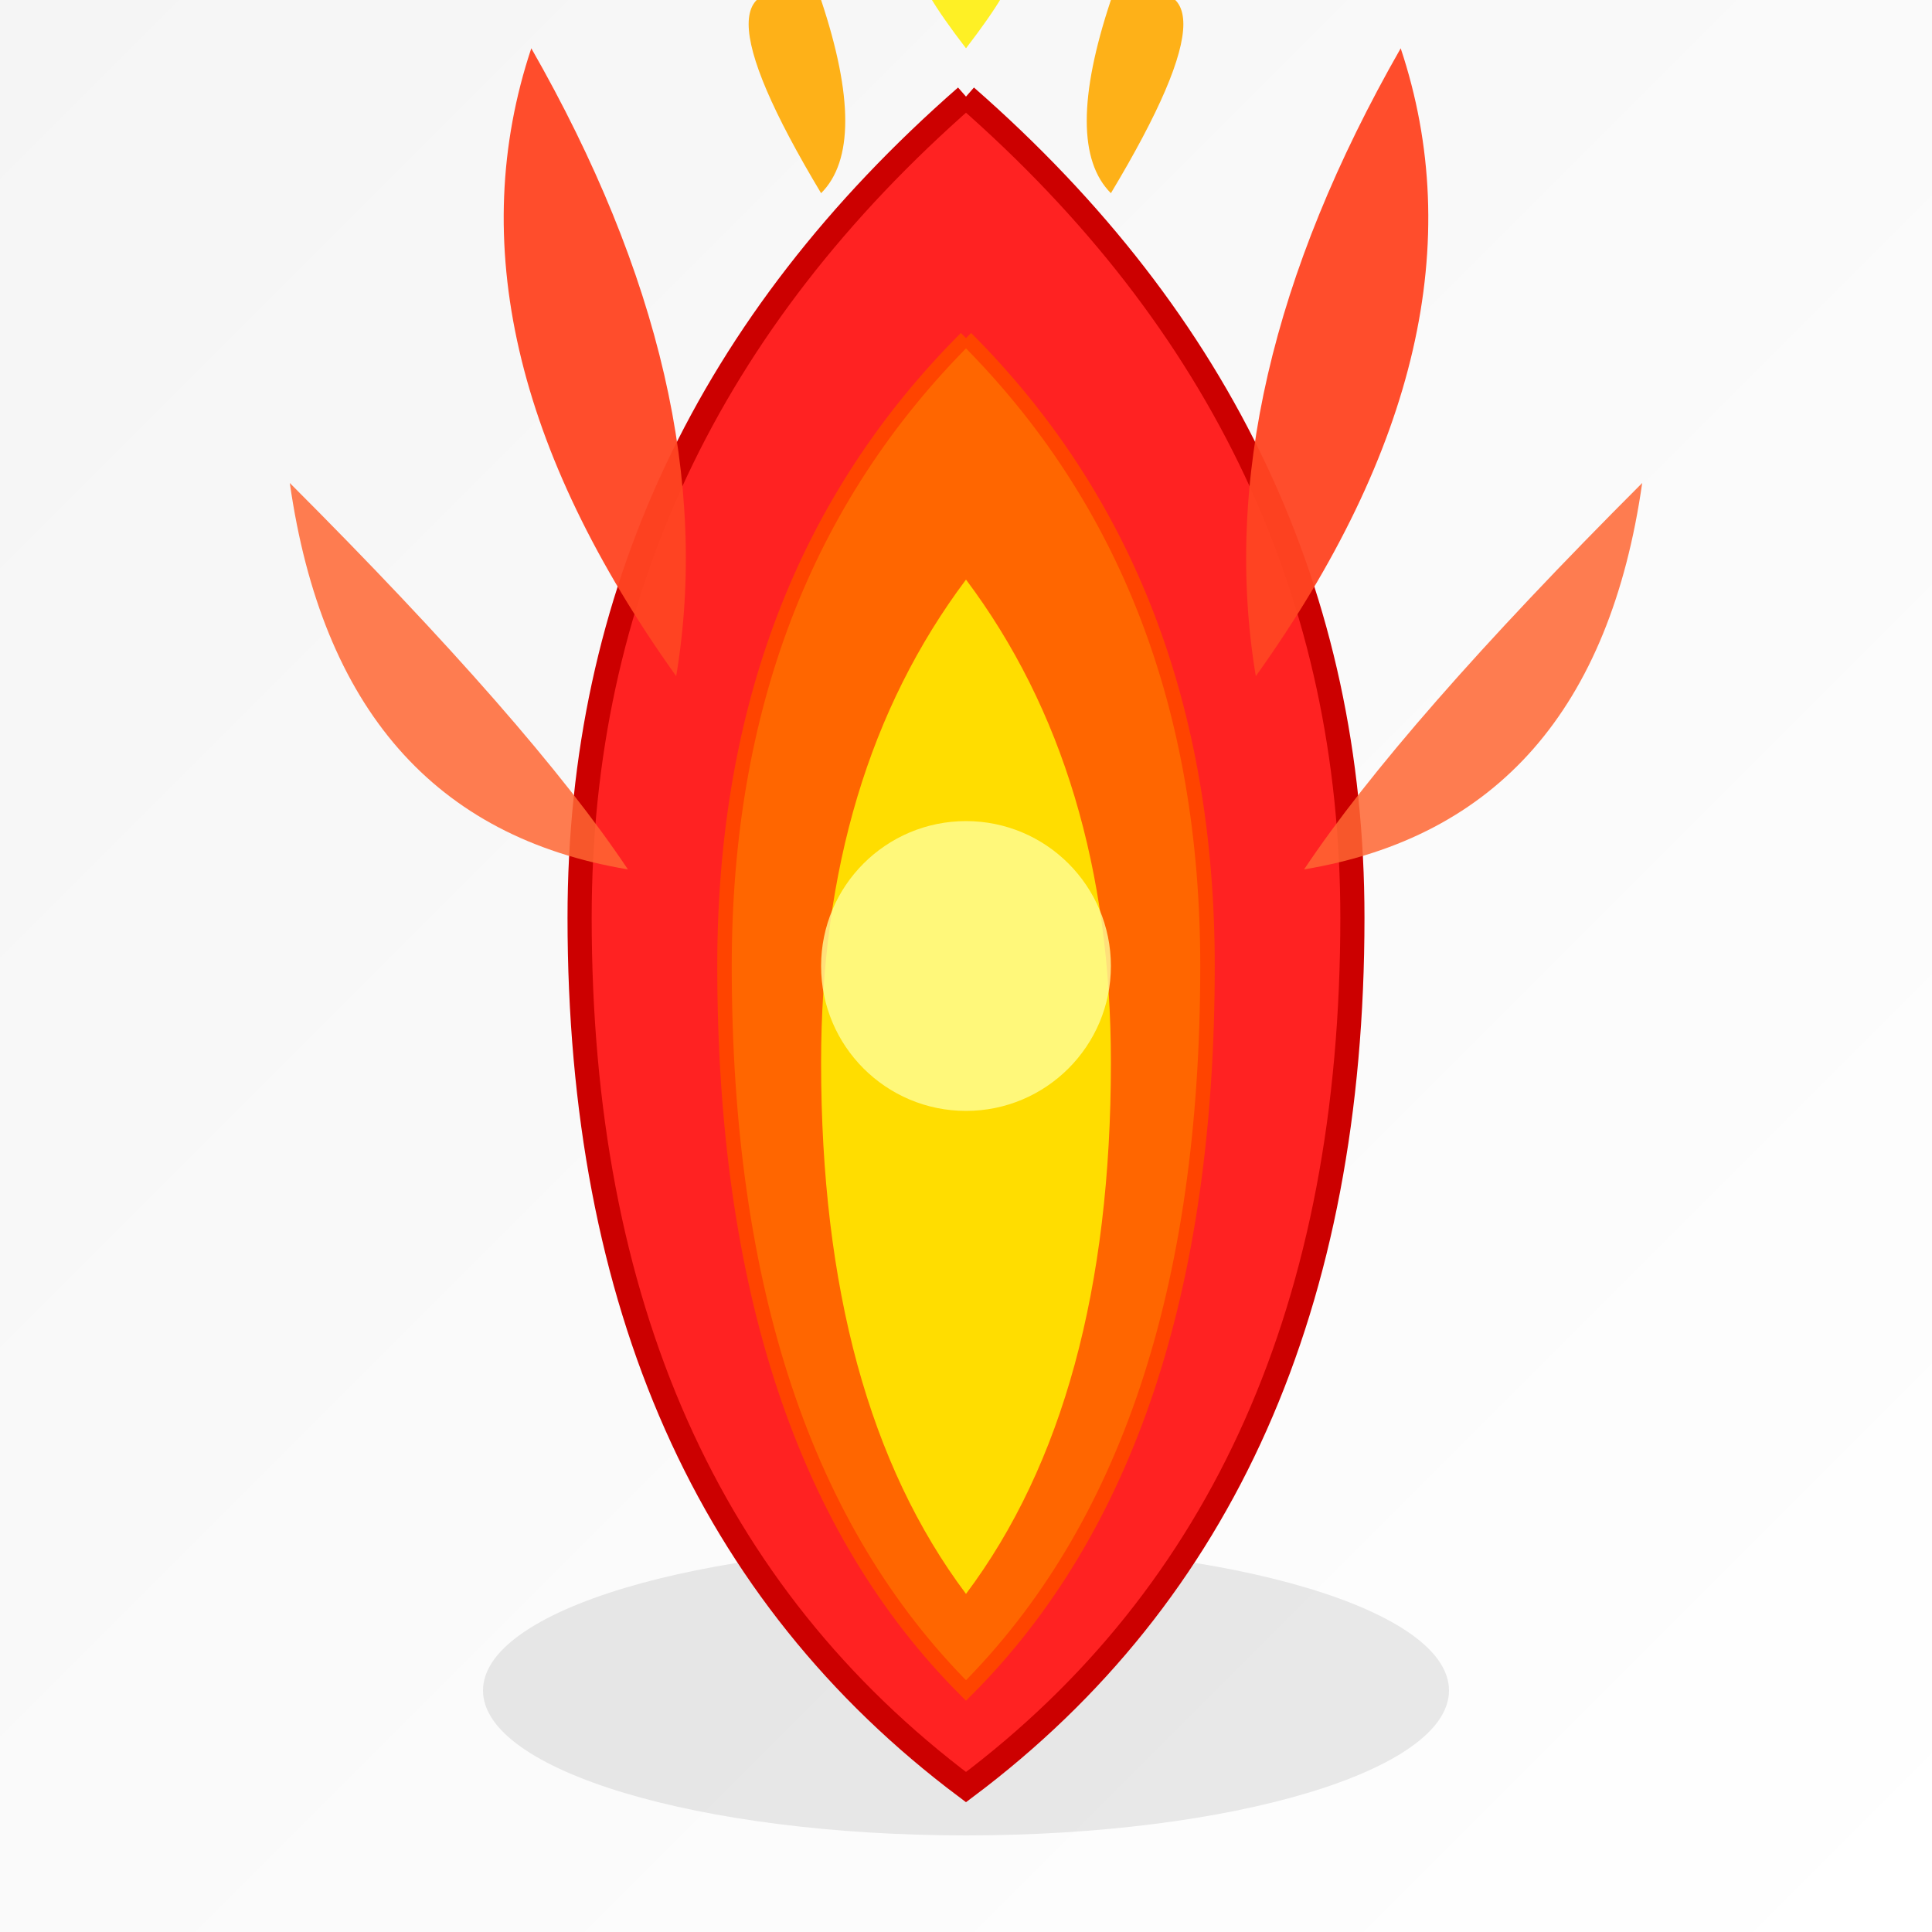
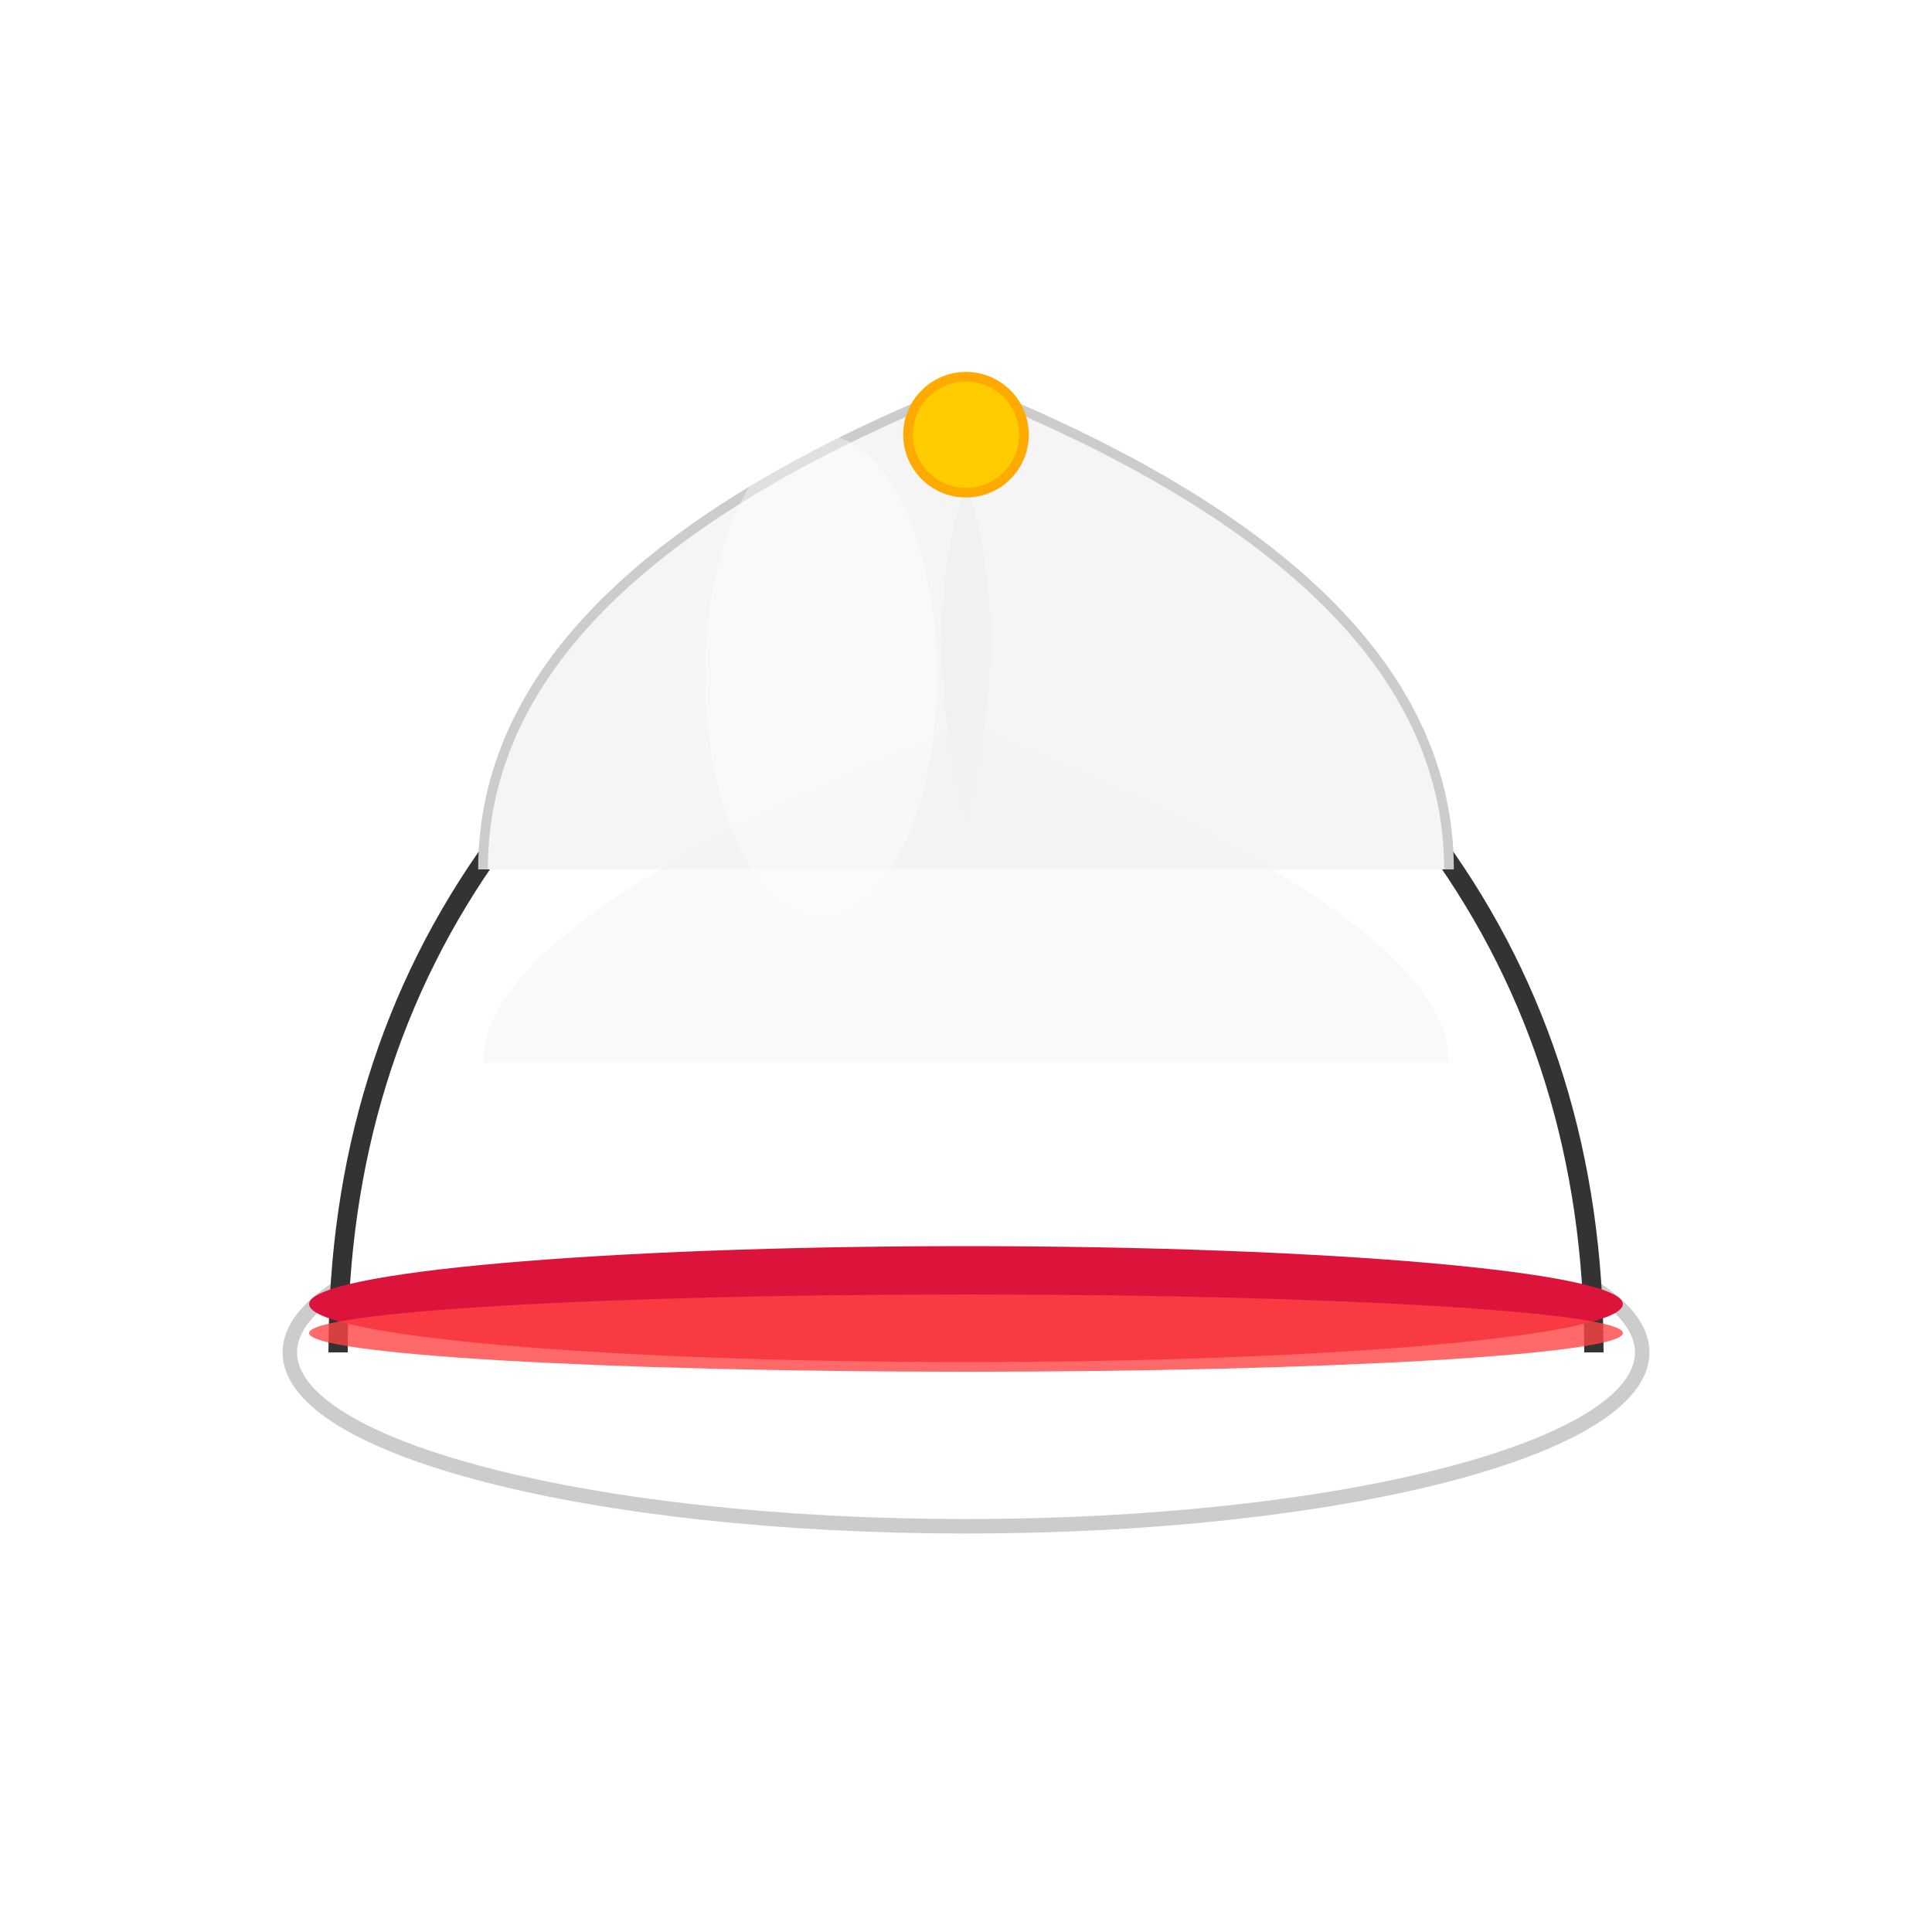
<svg xmlns="http://www.w3.org/2000/svg" viewBox="0 0 200 200">
-   <defs>
-     <linearGradient id="bgGradient" x1="0%" y1="0%" x2="100%" y2="100%">
-       <stop offset="0%" style="stop-color:#f5f5f5;stop-opacity:1" />
-       <stop offset="100%" style="stop-color:#ffffff;stop-opacity:1" />
-     </linearGradient>
-   </defs>
-   <rect width="200" height="200" fill="url(#bgGradient)" />
-   <ellipse cx="100" cy="175" rx="50" ry="15" fill="#00000015" />
-   <path d="M 100 10 Q 60 45 60 95 Q 60 155 100 185 Q 140 155 140 95 Q 140 45 100 10" fill="#ff2222" stroke="#cc0000" stroke-width="2.5" />
-   <path d="M 100 35 Q 75 60 75 100 Q 75 150 100 175 Q 125 150 125 100 Q 125 60 100 35" fill="#ff6600" stroke="#ff4400" stroke-width="1.5" />
-   <path d="M 100 60 Q 85 80 85 110 Q 85 145 100 165 Q 115 145 115 110 Q 115 80 100 60" fill="#ffdd00" />
-   <circle cx="100" cy="100" r="15" fill="#ffff99" opacity="0.8" />
-   <path d="M 70 70 Q 45 35 55 5 Q 75 40 70 70" fill="#ff4422" opacity="0.95" />
-   <path d="M 130 70 Q 155 35 145 5 Q 125 40 130 70" fill="#ff4422" opacity="0.95" />
-   <path d="M 65 90 Q 35 85 30 50 Q 55 75 65 90" fill="#ff6633" opacity="0.85" />
-   <path d="M 135 90 Q 165 85 170 50 Q 145 75 135 90" fill="#ff6633" opacity="0.85" />
-   <path d="M 85 20 Q 70 -5 85 0 Q 90 15 85 20" fill="#ffaa00" opacity="0.9" />
-   <path d="M 115 20 Q 130 -5 115 0 Q 110 15 115 20" fill="#ffaa00" opacity="0.9" />
-   <path d="M 100 5 Q 90 -8 100 -3 Q 110 -8 100 5" fill="#ffee00" opacity="0.85" />
+   <rect width="200" height="200" fill="#ffffff" />
+   <ellipse cx="100" cy="140" rx="70" ry="18" fill="#ffffff" stroke="#cccccc" stroke-width="1.5" />
+   <path d="M 35 140 Q 35 80 100 50 Q 165 80 165 140" fill="#ffffff" stroke="#333333" stroke-width="2" />
+   <path d="M 50 90 Q 50 60 100 40 Q 150 60 150 90" fill="#f5f5f5" stroke="#cccccc" stroke-width="1" />
+   <path d="M 100 50 Q 95 65 100 85 Q 105 65 100 50" fill="#eeeeee" opacity="0.6" />
+   <path d="M 50 110 Q 50 95 100 75 Q 150 95 150 110" fill="#f0f0f0" opacity="0.4" />
+   <circle cx="100" cy="45" r="6" fill="#ffcc00" stroke="#ffaa00" stroke-width="1" />
+   <ellipse cx="85" cy="70" rx="12" ry="25" fill="#ffffff" opacity="0.4" />
+   <ellipse cx="100" cy="135" rx="68" ry="6" fill="#dc143c" />
+   <ellipse cx="100" cy="138" rx="68" ry="4" fill="#ff4444" opacity="0.8" />
</svg>
